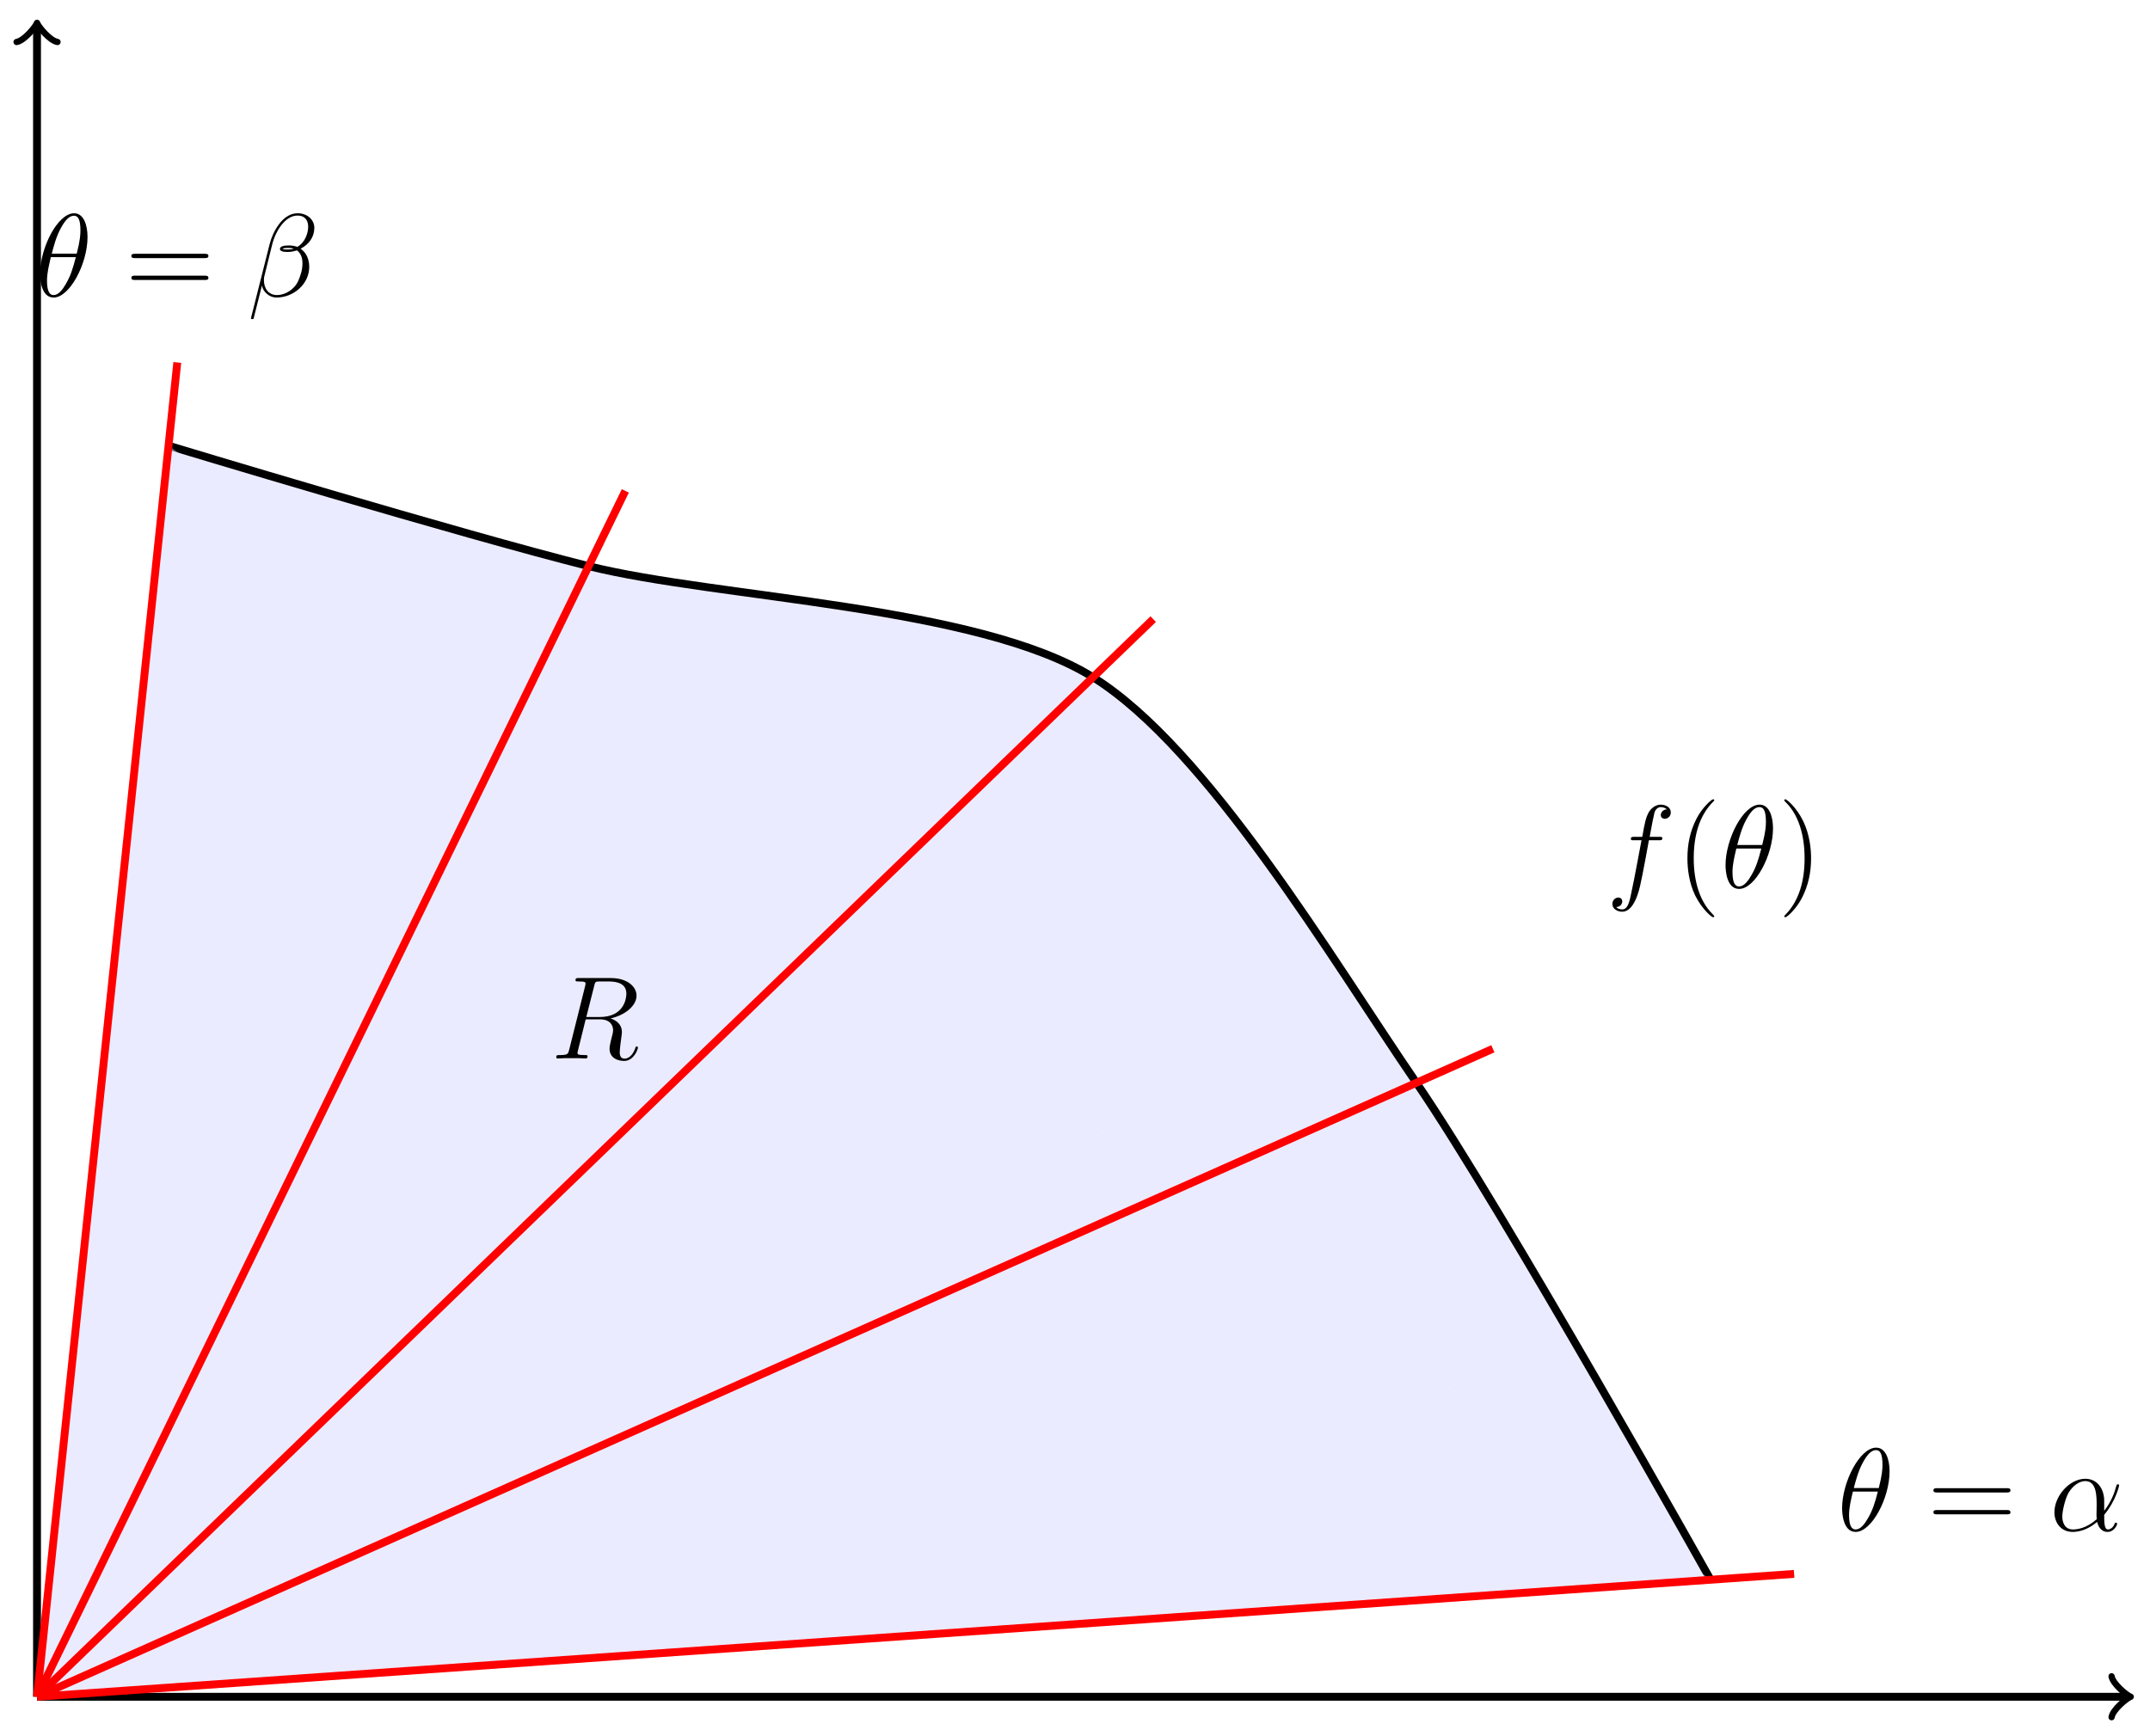
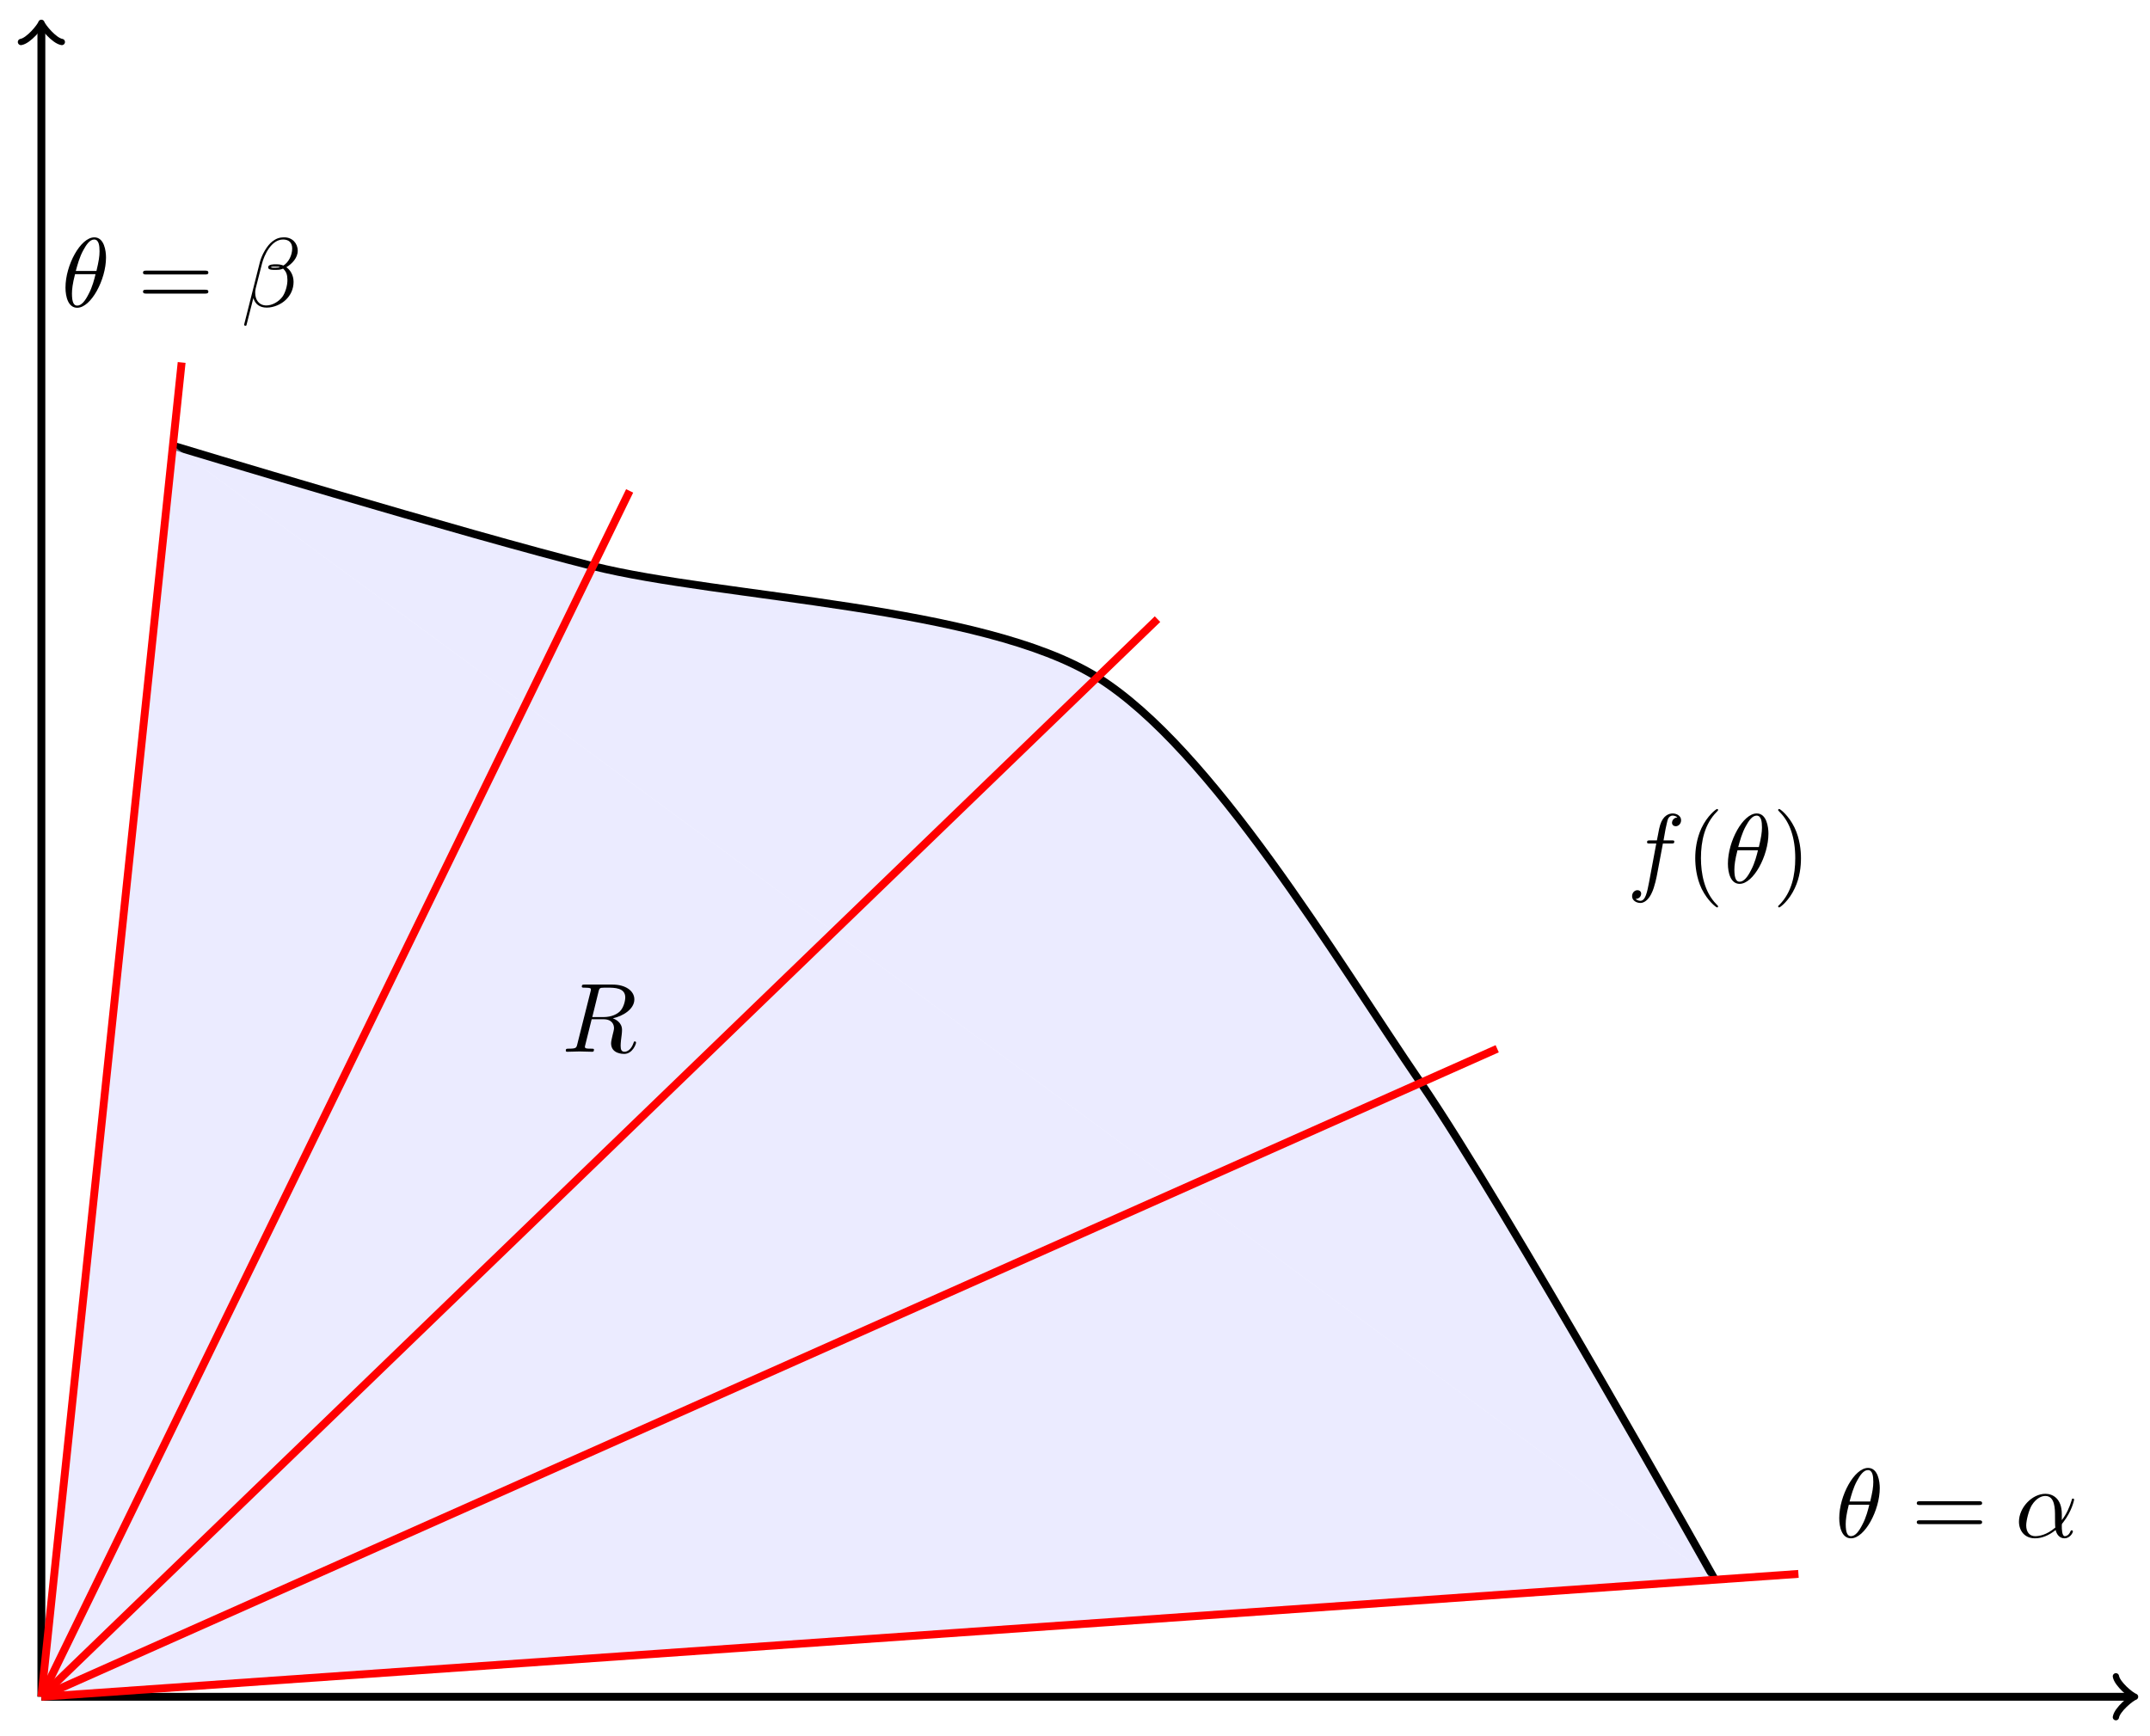
<svg xmlns="http://www.w3.org/2000/svg" xmlns:xlink="http://www.w3.org/1999/xlink" width="218pt" height="176pt" viewBox="0 0 218 176" version="1.1">
  <defs>
    <g>
      <symbol overflow="visible" id="glyph0-0">
        <path style="stroke:none;" d="" />
      </symbol>
      <symbol overflow="visible" id="glyph0-1">
-         <path style="stroke:none;" d="M 5.297 -6.016 C 5.297 -7.234 4.906 -8.422 3.938 -8.422 C 2.266 -8.422 0.484 -4.906 0.484 -2.281 C 0.484 -1.734 0.594 0.125 1.859 0.125 C 3.484 0.125 5.297 -3.297 5.297 -6.016 Z M 1.672 -4.328 C 1.859 -5.031 2.109 -6.031 2.578 -6.891 C 2.969 -7.609 3.391 -8.172 3.922 -8.172 C 4.312 -8.172 4.578 -7.844 4.578 -6.688 C 4.578 -6.266 4.547 -5.672 4.203 -4.328 Z M 4.109 -3.969 C 3.812 -2.797 3.562 -2.047 3.125 -1.297 C 2.781 -0.688 2.359 -0.125 1.859 -0.125 C 1.5 -0.125 1.188 -0.406 1.188 -1.594 C 1.188 -2.359 1.391 -3.172 1.578 -3.969 Z M 4.109 -3.969 " />
+         <path style="stroke:none;" d="M 4.531 -4.984 C 4.531 -5.641 4.359 -7.031 3.344 -7.031 C 1.953 -7.031 0.422 -4.219 0.422 -1.938 C 0.422 -1 0.703 0.109 1.609 0.109 C 3.016 0.109 4.531 -2.75 4.531 -4.984 Z M 1.469 -3.625 C 1.641 -4.25 1.844 -5.047 2.25 -5.766 C 2.516 -6.25 2.875 -6.812 3.328 -6.812 C 3.812 -6.812 3.875 -6.172 3.875 -5.609 C 3.875 -5.109 3.797 -4.609 3.562 -3.625 Z M 3.469 -3.297 C 3.359 -2.844 3.156 -2 2.766 -1.281 C 2.422 -0.594 2.047 -0.109 1.609 -0.109 C 1.281 -0.109 1.078 -0.406 1.078 -1.328 C 1.078 -1.75 1.141 -2.328 1.391 -3.297 Z M 3.469 -3.297 " />
      </symbol>
      <symbol overflow="visible" id="glyph0-2">
-         <path style="stroke:none;" d="M 6.766 -6.953 C 6.766 -7.672 6.156 -8.422 5.062 -8.422 C 3.531 -8.422 2.547 -6.531 2.234 -5.297 L 0.344 2.203 C 0.328 2.297 0.391 2.312 0.453 2.312 C 0.531 2.312 0.594 2.312 0.609 2.25 L 1.453 -1.094 C 1.562 -0.438 2.219 0.125 2.922 0.125 C 4.641 0.125 6.25 -1.219 6.25 -3 C 6.25 -3.453 6.141 -3.906 5.891 -4.297 C 5.75 -4.516 5.562 -4.688 5.375 -4.828 C 6.234 -5.281 6.766 -6.016 6.766 -6.953 Z M 4.688 -4.844 C 4.5 -4.766 4.297 -4.75 4.078 -4.75 C 3.906 -4.75 3.75 -4.734 3.531 -4.812 C 3.656 -4.891 3.844 -4.906 4.094 -4.906 C 4.297 -4.906 4.516 -4.891 4.688 -4.844 Z M 6.141 -7.062 C 6.141 -6.406 5.828 -5.453 5.047 -5.016 C 4.812 -5.094 4.5 -5.156 4.25 -5.156 C 4 -5.156 3.281 -5.172 3.281 -4.797 C 3.281 -4.469 3.938 -4.5 4.141 -4.5 C 4.453 -4.5 4.719 -4.578 5.016 -4.656 C 5.391 -4.344 5.562 -3.938 5.562 -3.344 C 5.562 -2.656 5.359 -2.094 5.141 -1.578 C 4.75 -0.688 3.812 -0.125 2.984 -0.125 C 2.109 -0.125 1.656 -0.812 1.656 -1.625 C 1.656 -1.734 1.656 -1.891 1.703 -2.062 L 2.484 -5.219 C 2.875 -6.781 3.891 -8.188 5.047 -8.188 C 5.906 -8.188 6.141 -7.594 6.141 -7.062 Z M 6.141 -7.062 " />
+         <path style="stroke:none;" d="M 5.734 -5.672 C 5.734 -6.422 5.188 -7.031 4.375 -7.031 C 3.797 -7.031 3.516 -6.875 3.172 -6.625 C 2.625 -6.219 2.078 -5.25 1.891 -4.5 L 0.297 1.828 C 0.297 1.875 0.344 1.938 0.422 1.938 C 0.5 1.938 0.531 1.906 0.531 1.891 L 1.234 -0.875 C 1.422 -0.266 1.859 0.094 2.594 0.094 C 3.312 0.094 4.062 -0.25 4.516 -0.688 C 5 -1.141 5.312 -1.781 5.312 -2.516 C 5.312 -3.234 4.938 -3.766 4.578 -4 C 5.156 -4.344 5.734 -4.953 5.734 -5.672 Z M 3.938 -4.016 C 3.812 -3.969 3.703 -3.953 3.453 -3.953 C 3.312 -3.953 3.125 -3.938 3.016 -3.984 C 3.047 -4.094 3.406 -4.062 3.516 -4.062 C 3.719 -4.062 3.812 -4.062 3.938 -4.016 Z M 5.172 -5.906 C 5.172 -5.203 4.797 -4.484 4.281 -4.172 C 4 -4.281 3.812 -4.297 3.516 -4.297 C 3.297 -4.297 2.734 -4.312 2.734 -3.984 C 2.734 -3.703 3.25 -3.734 3.422 -3.734 C 3.797 -3.734 3.953 -3.734 4.25 -3.859 C 4.625 -3.5 4.672 -3.188 4.688 -2.734 C 4.703 -2.156 4.469 -1.406 4.188 -1.016 C 3.797 -0.484 3.125 -0.125 2.562 -0.125 C 1.797 -0.125 1.422 -0.703 1.422 -1.406 C 1.422 -1.5 1.422 -1.656 1.469 -1.844 L 2.109 -4.359 C 2.328 -5.219 3.047 -6.812 4.25 -6.812 C 4.828 -6.812 5.172 -6.5 5.172 -5.906 Z M 5.172 -5.906 " />
      </symbol>
      <symbol overflow="visible" id="glyph0-3">
-         <path style="stroke:none;" d="M 4.406 -7.344 C 4.5 -7.797 4.547 -7.812 5.016 -7.812 L 5.875 -7.812 C 6.906 -7.812 7.672 -7.5 7.672 -6.578 C 7.672 -5.969 7.359 -4.203 4.953 -4.203 L 3.609 -4.203 Z M 6.062 -4.062 C 7.547 -4.391 8.703 -5.344 8.703 -6.375 C 8.703 -7.297 7.75 -8.156 6.094 -8.156 L 2.859 -8.156 C 2.625 -8.156 2.516 -8.156 2.516 -7.938 C 2.516 -7.812 2.594 -7.812 2.828 -7.812 C 3.531 -7.812 3.531 -7.719 3.531 -7.594 C 3.531 -7.562 3.531 -7.5 3.484 -7.312 L 1.875 -0.891 C 1.766 -0.469 1.75 -0.344 0.922 -0.344 C 0.641 -0.344 0.562 -0.344 0.562 -0.125 C 0.562 0 0.688 0 0.734 0 C 0.938 0 1.188 -0.031 1.422 -0.031 L 2.828 -0.031 C 3.047 -0.031 3.297 0 3.516 0 C 3.609 0 3.734 0 3.734 -0.234 C 3.734 -0.344 3.641 -0.344 3.453 -0.344 C 2.719 -0.344 2.719 -0.438 2.719 -0.562 C 2.719 -0.578 2.719 -0.656 2.75 -0.75 L 3.547 -3.969 L 4.984 -3.969 C 6.125 -3.969 6.328 -3.25 6.328 -2.859 C 6.328 -2.672 6.219 -2.219 6.125 -1.906 C 6 -1.344 5.969 -1.219 5.969 -0.984 C 5.969 -0.141 6.656 0.25 7.453 0.25 C 8.422 0.25 8.844 -0.938 8.844 -1.094 C 8.844 -1.188 8.781 -1.219 8.719 -1.219 C 8.625 -1.219 8.594 -1.141 8.578 -1.047 C 8.281 -0.203 7.797 0.016 7.5 0.016 C 7.203 0.016 7 -0.125 7 -0.656 C 7 -0.938 7.141 -2.031 7.156 -2.094 C 7.219 -2.531 7.219 -2.578 7.219 -2.672 C 7.219 -3.547 6.516 -3.922 6.062 -4.062 Z M 6.062 -4.062 " />
+         <path style="stroke:none;" d="M 3.734 -6.125 C 3.797 -6.359 3.828 -6.453 4.016 -6.484 C 4.109 -6.5 4.422 -6.5 4.625 -6.5 C 5.328 -6.5 6.438 -6.5 6.438 -5.516 C 6.438 -5.172 6.281 -4.484 5.891 -4.094 C 5.625 -3.844 5.109 -3.516 4.203 -3.516 L 3.094 -3.516 Z M 5.172 -3.391 C 6.188 -3.609 7.359 -4.312 7.359 -5.312 C 7.359 -6.172 6.469 -6.812 5.156 -6.812 L 2.328 -6.812 C 2.125 -6.812 2.031 -6.812 2.031 -6.609 C 2.031 -6.5 2.125 -6.5 2.312 -6.5 C 2.328 -6.5 2.516 -6.5 2.688 -6.484 C 2.875 -6.453 2.953 -6.453 2.953 -6.312 C 2.953 -6.281 2.953 -6.25 2.922 -6.125 L 1.578 -0.781 C 1.484 -0.391 1.469 -0.312 0.672 -0.312 C 0.5 -0.312 0.406 -0.312 0.406 -0.109 C 0.406 0 0.531 0 0.547 0 C 0.828 0 1.531 -0.031 1.797 -0.031 C 2.078 -0.031 2.797 0 3.078 0 C 3.156 0 3.266 0 3.266 -0.203 C 3.266 -0.312 3.188 -0.312 2.984 -0.312 C 2.625 -0.312 2.344 -0.312 2.344 -0.484 C 2.344 -0.547 2.359 -0.594 2.375 -0.656 L 3.031 -3.297 L 4.219 -3.297 C 5.125 -3.297 5.297 -2.734 5.297 -2.391 C 5.297 -2.25 5.219 -1.938 5.156 -1.703 C 5.094 -1.422 5 -1.062 5 -0.859 C 5 0.219 6.203 0.219 6.328 0.219 C 7.172 0.219 7.531 -0.781 7.531 -0.922 C 7.531 -1.047 7.422 -1.047 7.406 -1.047 C 7.312 -1.047 7.297 -0.984 7.281 -0.906 C 7.031 -0.172 6.594 0 6.375 0 C 6.047 0 5.969 -0.219 5.969 -0.609 C 5.969 -0.922 6.031 -1.422 6.078 -1.75 C 6.094 -1.891 6.109 -2.078 6.109 -2.219 C 6.109 -2.984 5.438 -3.297 5.172 -3.391 Z M 5.172 -3.391 " />
      </symbol>
      <symbol overflow="visible" id="glyph0-4">
-         <path style="stroke:none;" d="M 5.531 -3.031 C 5.531 -4.188 4.875 -5.266 3.609 -5.266 C 2.047 -5.266 0.484 -3.562 0.484 -1.859 C 0.484 -0.828 1.125 0.125 2.344 0.125 C 3.078 0.125 3.969 -0.172 4.812 -0.891 C 4.984 -0.219 5.359 0.125 5.875 0.125 C 6.516 0.125 6.844 -0.547 6.844 -0.703 C 6.844 -0.812 6.75 -0.812 6.719 -0.812 C 6.625 -0.812 6.609 -0.781 6.578 -0.688 C 6.469 -0.375 6.188 -0.125 5.906 -0.125 C 5.531 -0.125 5.531 -0.891 5.531 -1.609 C 6.75 -3.078 7.047 -4.578 7.047 -4.594 C 7.047 -4.703 6.938 -4.703 6.906 -4.703 C 6.797 -4.703 6.797 -4.656 6.734 -4.453 C 6.594 -3.922 6.281 -2.984 5.531 -2.016 Z M 4.781 -1.172 C 3.734 -0.234 2.781 -0.125 2.359 -0.125 C 1.516 -0.125 1.281 -0.875 1.281 -1.438 C 1.281 -1.953 1.547 -3.172 1.906 -3.828 C 2.406 -4.656 3.078 -5.031 3.609 -5.031 C 4.766 -5.031 4.766 -3.516 4.766 -2.516 C 4.766 -2.219 4.75 -1.906 4.75 -1.609 C 4.75 -1.359 4.766 -1.297 4.781 -1.172 Z M 4.781 -1.172 " />
+         <path style="stroke:none;" d="M 4.75 -2.359 C 4.75 -3.922 3.828 -4.406 3.094 -4.406 C 1.719 -4.406 0.406 -2.984 0.406 -1.578 C 0.406 -0.641 1 0.109 2.031 0.109 C 2.656 0.109 3.375 -0.125 4.125 -0.734 C 4.25 -0.203 4.578 0.109 5.031 0.109 C 5.562 0.109 5.875 -0.438 5.875 -0.594 C 5.875 -0.672 5.812 -0.703 5.75 -0.703 C 5.688 -0.703 5.656 -0.672 5.625 -0.594 C 5.438 -0.109 5.078 -0.109 5.062 -0.109 C 4.75 -0.109 4.75 -0.891 4.75 -1.125 C 4.75 -1.328 4.75 -1.359 4.859 -1.469 C 5.797 -2.656 6 -3.812 6 -3.812 C 6 -3.844 5.984 -3.922 5.875 -3.922 C 5.781 -3.922 5.781 -3.891 5.734 -3.703 C 5.547 -3.078 5.219 -2.328 4.75 -1.734 Z M 4.094 -0.984 C 3.203 -0.219 2.438 -0.109 2.047 -0.109 C 1.453 -0.109 1.141 -0.562 1.141 -1.203 C 1.141 -1.688 1.406 -2.766 1.719 -3.266 C 2.188 -4 2.734 -4.188 3.078 -4.188 C 4.062 -4.188 4.062 -2.875 4.062 -2.109 C 4.062 -1.734 4.062 -1.156 4.094 -0.984 Z M 4.094 -0.984 " />
      </symbol>
      <symbol overflow="visible" id="glyph0-5">
-         <path style="stroke:none;" d="M 5.328 -4.812 C 5.562 -4.812 5.672 -4.812 5.672 -5.031 C 5.672 -5.156 5.562 -5.156 5.359 -5.156 L 4.391 -5.156 C 4.609 -6.391 4.781 -7.234 4.875 -7.609 C 4.953 -7.906 5.203 -8.172 5.516 -8.172 C 5.766 -8.172 6.016 -8.062 6.125 -7.953 C 5.672 -7.906 5.516 -7.562 5.516 -7.359 C 5.516 -7.125 5.703 -6.984 5.922 -6.984 C 6.172 -6.984 6.531 -7.188 6.531 -7.641 C 6.531 -8.141 6.031 -8.422 5.5 -8.422 C 4.984 -8.422 4.484 -8.031 4.25 -7.562 C 4.031 -7.141 3.906 -6.719 3.641 -5.156 L 2.828 -5.156 C 2.609 -5.156 2.484 -5.156 2.484 -4.938 C 2.484 -4.812 2.562 -4.812 2.797 -4.812 L 3.562 -4.812 C 3.344 -3.688 2.859 -0.984 2.578 0.281 C 2.375 1.328 2.203 2.203 1.609 2.203 C 1.562 2.203 1.219 2.203 1 1.969 C 1.609 1.922 1.609 1.406 1.609 1.391 C 1.609 1.141 1.438 1 1.203 1 C 0.969 1 0.609 1.203 0.609 1.656 C 0.609 2.172 1.141 2.438 1.609 2.438 C 2.828 2.438 3.328 0.25 3.453 -0.344 C 3.672 -1.266 4.25 -4.453 4.312 -4.812 Z M 5.328 -4.812 " />
+         <path style="stroke:none;" d="M 3.656 -3.984 L 4.516 -3.984 C 4.719 -3.984 4.812 -3.984 4.812 -4.188 C 4.812 -4.297 4.719 -4.297 4.547 -4.297 L 3.719 -4.297 L 3.922 -5.438 C 3.969 -5.641 4.109 -6.344 4.172 -6.469 C 4.25 -6.656 4.422 -6.812 4.641 -6.812 C 4.672 -6.812 4.938 -6.812 5.125 -6.625 C 4.688 -6.594 4.578 -6.234 4.578 -6.094 C 4.578 -5.859 4.766 -5.734 4.953 -5.734 C 5.219 -5.734 5.5 -5.969 5.5 -6.344 C 5.5 -6.797 5.047 -7.031 4.641 -7.031 C 4.297 -7.031 3.672 -6.844 3.375 -5.859 C 3.312 -5.656 3.281 -5.547 3.047 -4.297 L 2.359 -4.297 C 2.156 -4.297 2.047 -4.297 2.047 -4.109 C 2.047 -3.984 2.141 -3.984 2.328 -3.984 L 2.984 -3.984 L 2.25 -0.047 C 2.062 0.922 1.891 1.828 1.375 1.828 C 1.328 1.828 1.094 1.828 0.891 1.641 C 1.359 1.609 1.453 1.25 1.453 1.109 C 1.453 0.875 1.266 0.75 1.078 0.75 C 0.812 0.75 0.531 0.984 0.531 1.359 C 0.531 1.797 0.969 2.047 1.375 2.047 C 1.922 2.047 2.328 1.453 2.5 1.078 C 2.828 0.453 3.047 -0.75 3.062 -0.828 Z M 3.656 -3.984 " />
      </symbol>
      <symbol overflow="visible" id="glyph1-0">
        <path style="stroke:none;" d="" />
      </symbol>
      <symbol overflow="visible" id="glyph1-1">
-         <path style="stroke:none;" d="M 8.062 -3.875 C 8.234 -3.875 8.453 -3.875 8.453 -4.094 C 8.453 -4.312 8.25 -4.312 8.062 -4.312 L 1.031 -4.312 C 0.859 -4.312 0.641 -4.312 0.641 -4.094 C 0.641 -3.875 0.844 -3.875 1.031 -3.875 Z M 8.062 -1.656 C 8.234 -1.656 8.453 -1.656 8.453 -1.859 C 8.453 -2.094 8.25 -2.094 8.062 -2.094 L 1.031 -2.094 C 0.859 -2.094 0.641 -2.094 0.641 -1.875 C 0.641 -1.656 0.844 -1.656 1.031 -1.656 Z M 8.062 -1.656 " />
+         <path style="stroke:none;" d="M 6.844 -3.266 C 7 -3.266 7.188 -3.266 7.188 -3.453 C 7.188 -3.656 7 -3.656 6.859 -3.656 L 0.891 -3.656 C 0.75 -3.656 0.562 -3.656 0.562 -3.453 C 0.562 -3.266 0.75 -3.266 0.891 -3.266 Z M 6.859 -1.328 C 7 -1.328 7.188 -1.328 7.188 -1.531 C 7.188 -1.719 7 -1.719 6.844 -1.719 L 0.891 -1.719 C 0.75 -1.719 0.562 -1.719 0.562 -1.531 C 0.562 -1.328 0.75 -1.328 0.891 -1.328 Z M 6.859 -1.328 " />
      </symbol>
      <symbol overflow="visible" id="glyph1-2">
-         <path style="stroke:none;" d="M 3.891 2.906 C 3.891 2.875 3.891 2.844 3.688 2.641 C 2.484 1.438 1.812 -0.531 1.812 -2.969 C 1.812 -5.297 2.375 -7.297 3.766 -8.703 C 3.891 -8.812 3.891 -8.828 3.891 -8.875 C 3.891 -8.938 3.828 -8.969 3.781 -8.969 C 3.625 -8.969 2.641 -8.109 2.062 -6.938 C 1.453 -5.719 1.172 -4.453 1.172 -2.969 C 1.172 -1.906 1.344 -0.484 1.953 0.781 C 2.672 2.219 3.641 3 3.781 3 C 3.828 3 3.891 2.969 3.891 2.906 Z M 3.891 2.906 " />
+         <path style="stroke:none;" d="M 3.297 2.391 C 3.297 2.359 3.297 2.344 3.125 2.172 C 1.891 0.922 1.562 -0.969 1.562 -2.5 C 1.562 -4.234 1.938 -5.969 3.172 -7.203 C 3.297 -7.328 3.297 -7.344 3.297 -7.375 C 3.297 -7.453 3.266 -7.484 3.203 -7.484 C 3.094 -7.484 2.203 -6.797 1.609 -5.531 C 1.109 -4.438 0.984 -3.328 0.984 -2.5 C 0.984 -1.719 1.094 -0.516 1.641 0.625 C 2.25 1.844 3.094 2.5 3.203 2.5 C 3.266 2.5 3.297 2.469 3.297 2.391 Z M 3.297 2.391 " />
      </symbol>
      <symbol overflow="visible" id="glyph1-3">
-         <path style="stroke:none;" d="M 3.375 -2.969 C 3.375 -3.891 3.25 -5.359 2.578 -6.75 C 1.875 -8.188 0.891 -8.969 0.766 -8.969 C 0.719 -8.969 0.656 -8.938 0.656 -8.875 C 0.656 -8.828 0.656 -8.812 0.859 -8.609 C 2.062 -7.406 2.719 -5.422 2.719 -2.984 C 2.719 -0.672 2.156 1.328 0.781 2.734 C 0.656 2.844 0.656 2.875 0.656 2.906 C 0.656 2.969 0.719 3 0.766 3 C 0.922 3 1.906 2.141 2.484 0.969 C 3.094 -0.25 3.375 -1.547 3.375 -2.969 Z M 3.375 -2.969 " />
+         <path style="stroke:none;" d="M 2.875 -2.5 C 2.875 -3.266 2.766 -4.469 2.219 -5.609 C 1.625 -6.828 0.766 -7.484 0.672 -7.484 C 0.609 -7.484 0.562 -7.438 0.562 -7.375 C 0.562 -7.344 0.562 -7.328 0.75 -7.141 C 1.734 -6.156 2.297 -4.578 2.297 -2.5 C 2.297 -0.781 1.938 0.969 0.703 2.219 C 0.562 2.344 0.562 2.359 0.562 2.391 C 0.562 2.453 0.609 2.5 0.672 2.5 C 0.766 2.5 1.672 1.812 2.25 0.547 C 2.766 -0.547 2.875 -1.656 2.875 -2.5 Z M 2.875 -2.5 " />
      </symbol>
    </g>
    <clipPath id="clip1">
-       <path d="M 3 45 L 174 45 L 174 173 L 3 173 Z M 3 45 " />
+       <path d="M 4 45 L 174 45 L 174 173 L 4 173 Z M 4 45 " />
    </clipPath>
    <clipPath id="clip2">
-       <path d="M 17.09 45.199 L 3.754 172.078 L 173.449 160.211 " />
+       <path d="M 17.531 45.199 L 4.195 172.078 L 173.887 160.211 " />
    </clipPath>
  </defs>
  <g id="surface1">
-     <path style="fill:none;stroke-width:0.797;stroke-linecap:butt;stroke-linejoin:miter;stroke:rgb(0%,0%,0%);stroke-opacity:1;stroke-miterlimit:10;" d="M -0.002 -0.001 L 211.894 -0.001 " transform="matrix(1.00005,0,0,-1,3.755838,172.077)" />
-     <path style="fill:none;stroke-width:0.638;stroke-linecap:round;stroke-linejoin:round;stroke:rgb(0%,0%,0%);stroke-opacity:1;stroke-miterlimit:10;" d="M -1.555 2.073 C -1.426 1.296 0 0.128 0.387 -0.001 C 0 -0.13 -1.426 -1.294 -1.555 -2.071 " transform="matrix(1.00005,0,0,-1,215.6601,172.077)" />
-     <path style="fill:none;stroke-width:0.797;stroke-linecap:butt;stroke-linejoin:miter;stroke:rgb(0%,0%,0%);stroke-opacity:1;stroke-miterlimit:10;" d="M -0.002 -0.001 L -0.002 169.374 " transform="matrix(1.00005,0,0,-1,3.755838,172.077)" />
-     <path style="fill:none;stroke-width:0.638;stroke-linecap:round;stroke-linejoin:round;stroke:rgb(0%,0%,0%);stroke-opacity:1;stroke-miterlimit:10;" d="M -1.554 2.072 C -1.425 1.295 0 0.131 0.387 0.002 C 0 -0.131 -1.425 -1.295 -1.554 -2.072 " transform="matrix(0,-1,-1.00005,0,3.755838,2.70351)" />
-     <path style="fill-rule:nonzero;fill:rgb(84.999%,84.999%,100%);fill-opacity:0.5;stroke-width:0.797;stroke-linecap:butt;stroke-linejoin:miter;stroke:rgb(0%,0%,0%);stroke-opacity:1;stroke-miterlimit:10;" d="M 13.333 126.878 C 13.333 126.878 42.922 117.921 55.925 114.663 C 68.932 111.405 95.423 110.663 107.067 103.393 C 118.711 96.12 131.167 74.968 139.854 62.268 C 148.545 49.569 169.685 11.866 169.685 11.866 " transform="matrix(1.00005,0,0,-1,3.755838,172.077)" />
+     <path style="fill:none;stroke-width:0.797;stroke-linecap:butt;stroke-linejoin:miter;stroke:rgb(0%,0%,0%);stroke-opacity:1;stroke-miterlimit:10;" d="M -0 -0.001 L 211.892 -0.001 " transform="matrix(1.00003,0,0,-1,4.195526,172.077)" />
+     <path style="fill:none;stroke-width:0.638;stroke-linecap:round;stroke-linejoin:round;stroke:rgb(0%,0%,0%);stroke-opacity:1;stroke-miterlimit:10;" d="M -1.553 2.073 C -1.424 1.296 -0.002 0.128 0.389 -0.001 C -0.002 -0.13 -1.424 -1.294 -1.553 -2.071 " transform="matrix(1.00003,0,0,-1,216.0956,172.077)" />
+     <path style="fill:none;stroke-width:0.797;stroke-linecap:butt;stroke-linejoin:miter;stroke:rgb(0%,0%,0%);stroke-opacity:1;stroke-miterlimit:10;" d="M -0 -0.001 L -0 169.374 " transform="matrix(1.00003,0,0,-1,4.195526,172.077)" />
+     <path style="fill:none;stroke-width:0.638;stroke-linecap:round;stroke-linejoin:round;stroke:rgb(0%,0%,0%);stroke-opacity:1;stroke-miterlimit:10;" d="M -1.554 2.07 C -1.425 1.297 0 0.129 0.387 0 C 0 -0.129 -1.425 -1.297 -1.554 -2.074 " transform="matrix(0,-1,-1.00003,0,4.195526,2.70351)" />
+     <path style="fill-rule:nonzero;fill:rgb(84.999%,84.999%,100%);fill-opacity:0.5;stroke-width:0.797;stroke-linecap:butt;stroke-linejoin:miter;stroke:rgb(0%,0%,0%);stroke-opacity:1;stroke-miterlimit:10;" d="M 13.335 126.878 C 13.335 126.878 42.92 117.921 55.924 114.663 C 68.931 111.405 95.423 110.663 107.067 103.393 C 118.711 96.12 131.168 74.968 139.855 62.268 C 148.542 49.569 169.686 11.866 169.686 11.866 " transform="matrix(1.00003,0,0,-1,4.195526,172.077)" />
    <g clip-path="url(#clip1)" clip-rule="nonzero">
      <g clip-path="url(#clip2)" clip-rule="nonzero">
-         <path style=" stroke:none;fill-rule:nonzero;fill:rgb(84.999%,84.999%,100%);fill-opacity:0.5;" d="M 216.367 172.078 C 216.367 54.66 121.18 -40.523 3.754 -40.523 C -113.668 -40.523 -208.855 54.66 -208.855 172.078 C -208.855 289.496 -113.668 384.68 3.754 384.68 C 121.18 384.68 216.367 289.496 216.367 172.078 Z M 216.367 172.078 " />
+         <path style=" stroke:none;fill-rule:nonzero;fill:rgb(84.999%,84.999%,100%);fill-opacity:0.5;" d="M 216.805 172.078 C 216.805 54.66 121.617 -40.523 4.195 -40.523 C -113.227 -40.523 -208.41 54.66 -208.41 172.078 C -208.41 289.496 -113.227 384.68 4.195 384.68 C 121.617 384.68 216.805 289.496 216.805 172.078 Z M 216.805 172.078 " />
      </g>
    </g>
-     <path style="fill:none;stroke-width:0.797;stroke-linecap:butt;stroke-linejoin:miter;stroke:rgb(100%,0%,0%);stroke-opacity:1;stroke-miterlimit:10;" d="M -0.002 -0.001 L 14.22 135.319 " transform="matrix(1.00005,0,0,-1,3.755838,172.077)" />
+     <path style="fill:none;stroke-width:0.797;stroke-linecap:butt;stroke-linejoin:miter;stroke:rgb(100%,0%,0%);stroke-opacity:1;stroke-miterlimit:10;" d="M -0 -0.001 L 14.222 135.319 " transform="matrix(1.00003,0,0,-1,4.195526,172.077)" />
    <g style="fill:rgb(0%,0%,0%);fill-opacity:1;">
-       <use xlink:href="#glyph0-1" x="3.578" y="30.05" />
+       <use xlink:href="#glyph0-1" x="6.218" y="31.102" />
    </g>
    <g style="fill:rgb(0%,0%,0%);fill-opacity:1;">
-       <use xlink:href="#glyph1-1" x="12.679" y="30.05" />
+       <use xlink:href="#glyph1-1" x="13.939" y="31.102" />
    </g>
    <g style="fill:rgb(0%,0%,0%);fill-opacity:1;">
-       <use xlink:href="#glyph0-2" x="25.106" y="30.05" />
+       <use xlink:href="#glyph0-2" x="24.455" y="31.102" />
    </g>
-     <path style="fill:none;stroke-width:0.797;stroke-linecap:butt;stroke-linejoin:miter;stroke:rgb(100%,0%,0%);stroke-opacity:1;stroke-miterlimit:10;" d="M -0.002 -0.001 L 59.647 122.292 " transform="matrix(1.00005,0,0,-1,3.755838,172.077)" />
-     <path style="fill:none;stroke-width:0.797;stroke-linecap:butt;stroke-linejoin:miter;stroke:rgb(100%,0%,0%);stroke-opacity:1;stroke-miterlimit:10;" d="M -0.002 -0.001 L 113.168 109.288 " transform="matrix(1.00005,0,0,-1,3.755838,172.077)" />
+     <path style="fill:none;stroke-width:0.797;stroke-linecap:butt;stroke-linejoin:miter;stroke:rgb(100%,0%,0%);stroke-opacity:1;stroke-miterlimit:10;" d="M -0 -0.001 L 59.646 122.292 " transform="matrix(1.00003,0,0,-1,4.195526,172.077)" />
+     <path style="fill:none;stroke-width:0.797;stroke-linecap:butt;stroke-linejoin:miter;stroke:rgb(100%,0%,0%);stroke-opacity:1;stroke-miterlimit:10;" d="M -0 -0.001 L 113.168 109.288 " transform="matrix(1.00003,0,0,-1,4.195526,172.077)" />
    <g style="fill:rgb(0%,0%,0%);fill-opacity:1;">
-       <use xlink:href="#glyph0-3" x="55.839" y="107.345" />
+       <use xlink:href="#glyph0-3" x="56.961" y="106.664" />
    </g>
-     <path style="fill:none;stroke-width:0.797;stroke-linecap:butt;stroke-linejoin:miter;stroke:rgb(100%,0%,0%);stroke-opacity:1;stroke-miterlimit:10;" d="M -0.002 -0.001 L 147.608 65.718 " transform="matrix(1.00005,0,0,-1,3.755838,172.077)" />
-     <path style="fill:none;stroke-width:0.797;stroke-linecap:butt;stroke-linejoin:miter;stroke:rgb(100%,0%,0%);stroke-opacity:1;stroke-miterlimit:10;" d="M -0.002 -0.001 L 178.149 12.46 " transform="matrix(1.00005,0,0,-1,3.755838,172.077)" />
+     <path style="fill:none;stroke-width:0.797;stroke-linecap:butt;stroke-linejoin:miter;stroke:rgb(100%,0%,0%);stroke-opacity:1;stroke-miterlimit:10;" d="M -0 -0.001 L 147.609 65.718 " transform="matrix(1.00003,0,0,-1,4.195526,172.077)" />
+     <path style="fill:none;stroke-width:0.797;stroke-linecap:butt;stroke-linejoin:miter;stroke:rgb(100%,0%,0%);stroke-opacity:1;stroke-miterlimit:10;" d="M -0 -0.001 L 178.151 12.46 " transform="matrix(1.00003,0,0,-1,4.195526,172.077)" />
    <g style="fill:rgb(0%,0%,0%);fill-opacity:1;">
-       <use xlink:href="#glyph0-1" x="186.297" y="155.235" />
+       <use xlink:href="#glyph0-1" x="186.069" y="155.9" />
    </g>
    <g style="fill:rgb(0%,0%,0%);fill-opacity:1;">
-       <use xlink:href="#glyph1-1" x="195.398" y="155.235" />
+       <use xlink:href="#glyph1-1" x="193.79" y="155.9" />
    </g>
    <g style="fill:rgb(0%,0%,0%);fill-opacity:1;">
-       <use xlink:href="#glyph0-4" x="207.825" y="155.235" />
+       <use xlink:href="#glyph0-4" x="204.307" y="155.9" />
    </g>
    <g style="fill:rgb(0%,0%,0%);fill-opacity:1;">
-       <use xlink:href="#glyph0-5" x="162.879" y="90.025" />
+       <use xlink:href="#glyph0-5" x="164.955" y="89.527" />
    </g>
    <g style="fill:rgb(0%,0%,0%);fill-opacity:1;">
-       <use xlink:href="#glyph1-2" x="169.925" y="90.025" />
+       <use xlink:href="#glyph1-2" x="170.906" y="89.527" />
    </g>
    <g style="fill:rgb(0%,0%,0%);fill-opacity:1;">
-       <use xlink:href="#glyph0-1" x="174.478" y="90.025" />
+       <use xlink:href="#glyph0-1" x="174.78" y="89.527" />
    </g>
    <g style="fill:rgb(0%,0%,0%);fill-opacity:1;">
-       <use xlink:href="#glyph1-3" x="180.259" y="90.025" />
+       <use xlink:href="#glyph1-3" x="179.734" y="89.527" />
    </g>
  </g>
</svg>
